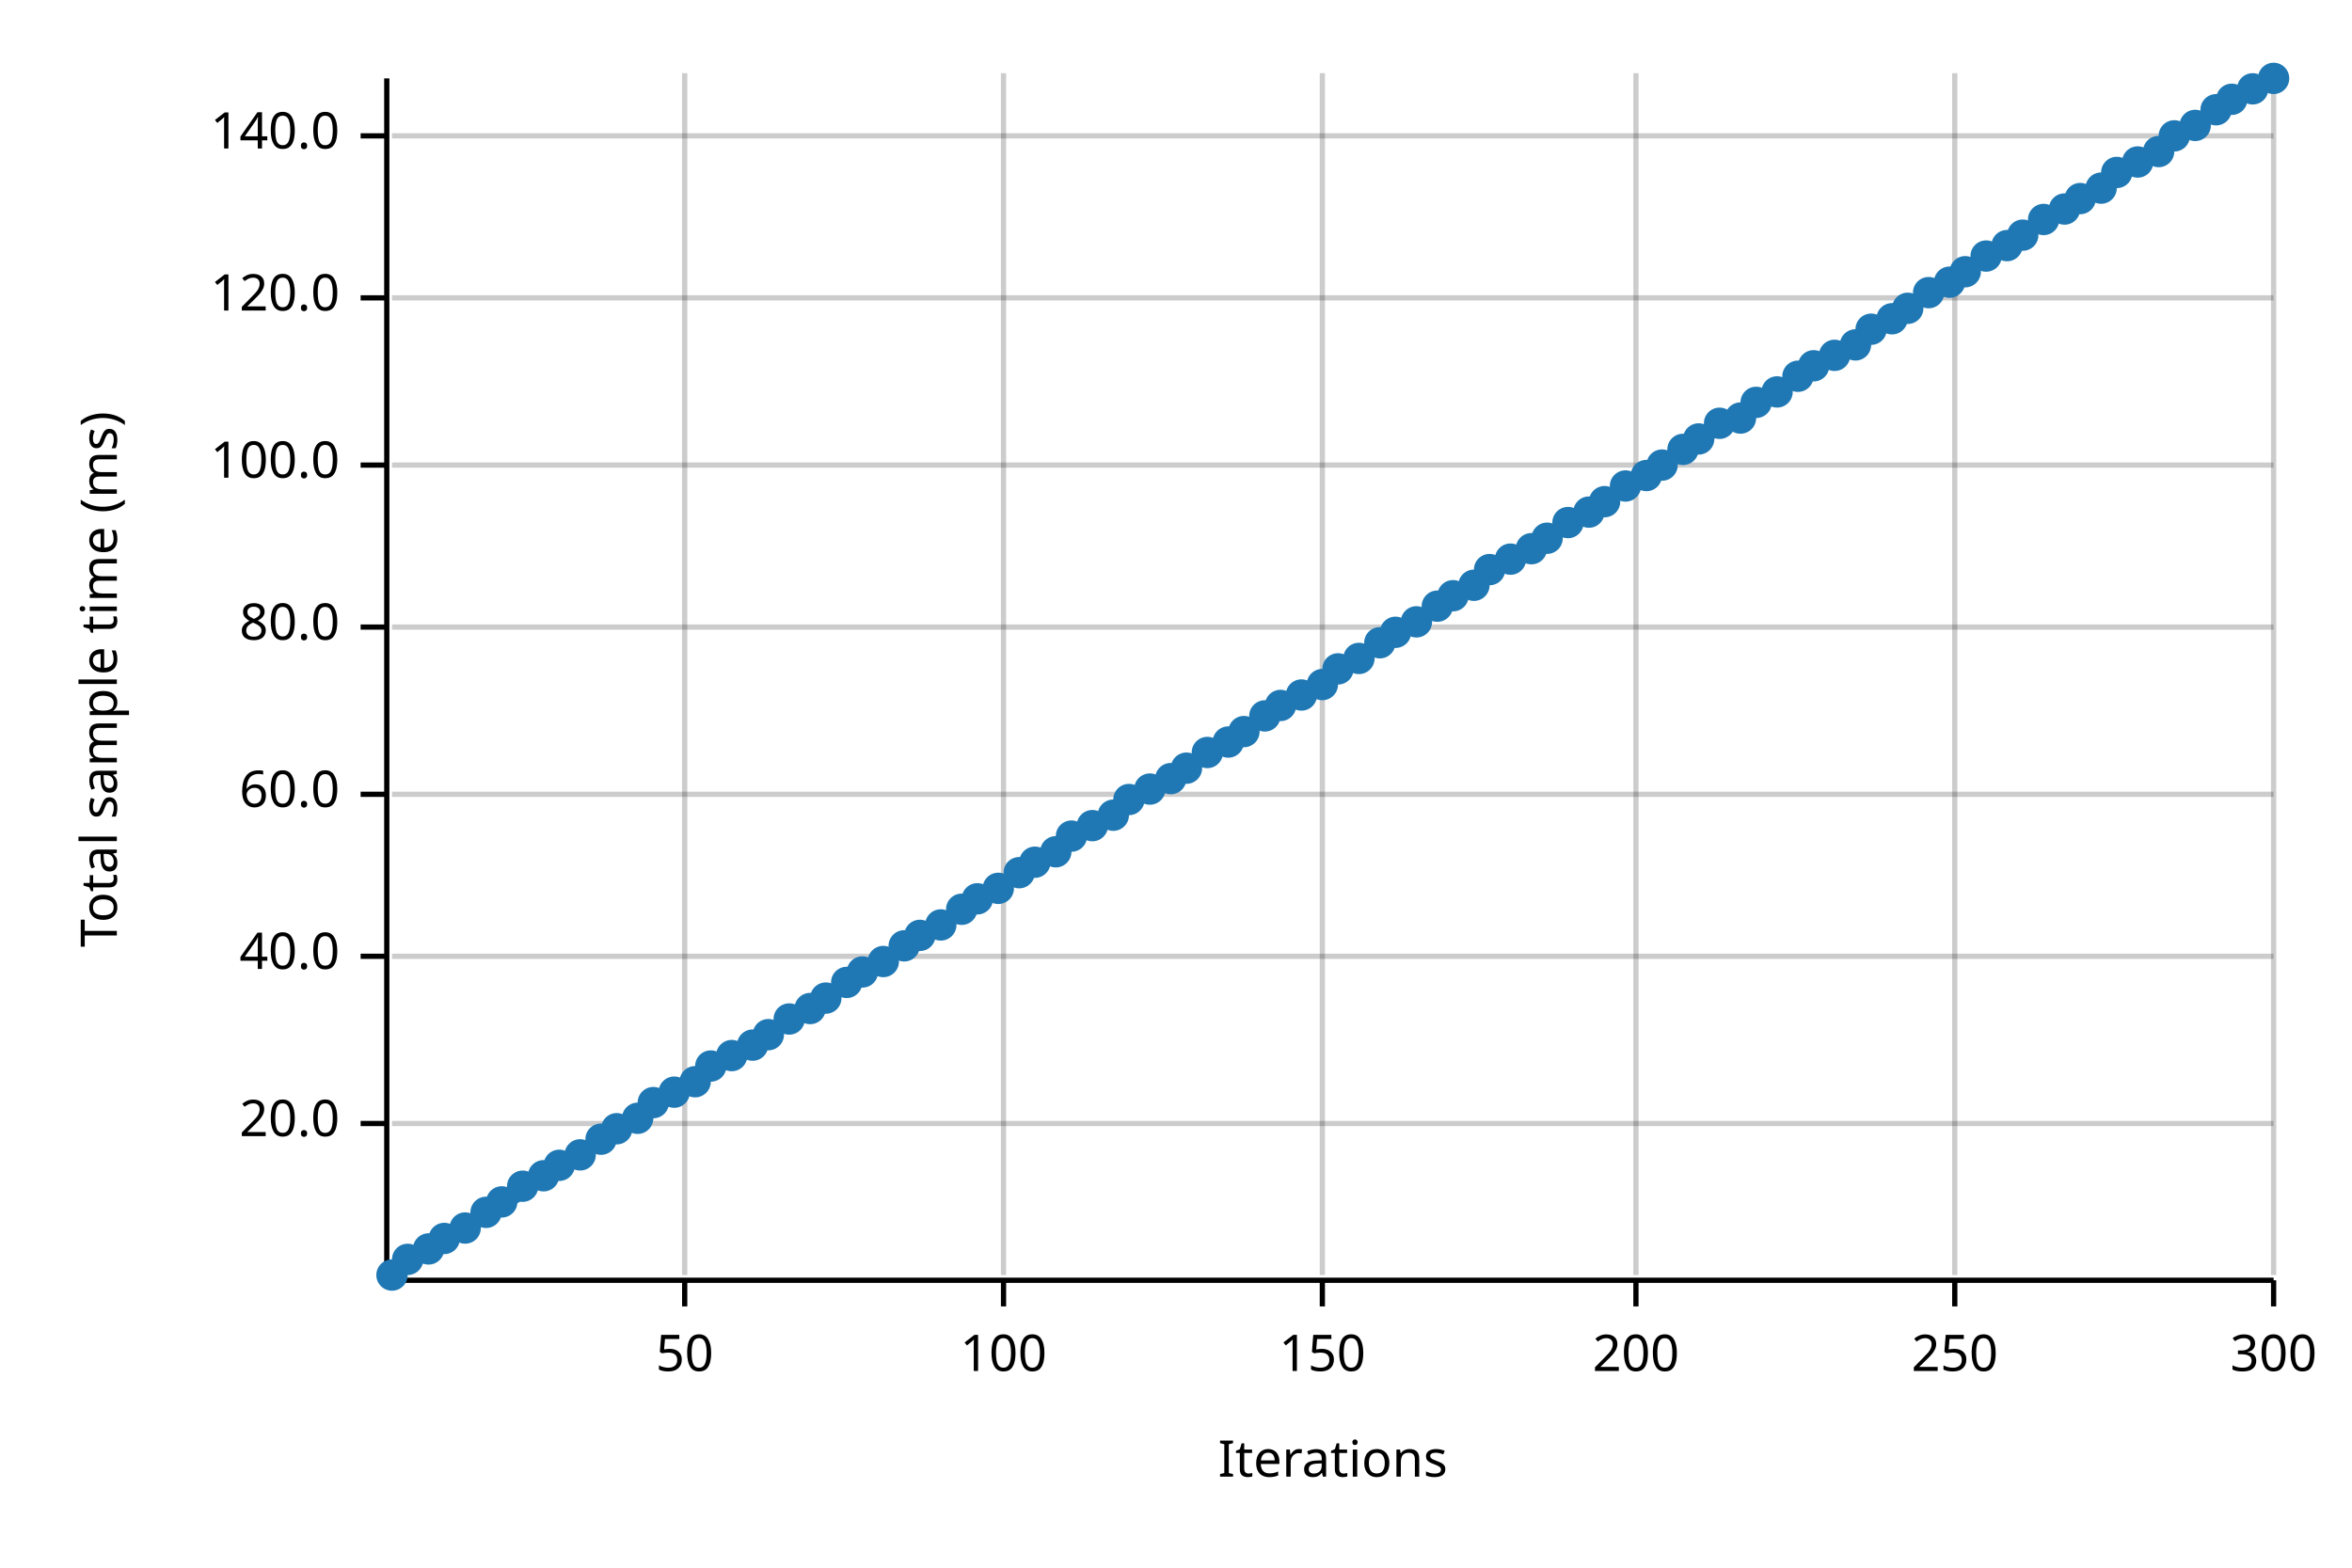
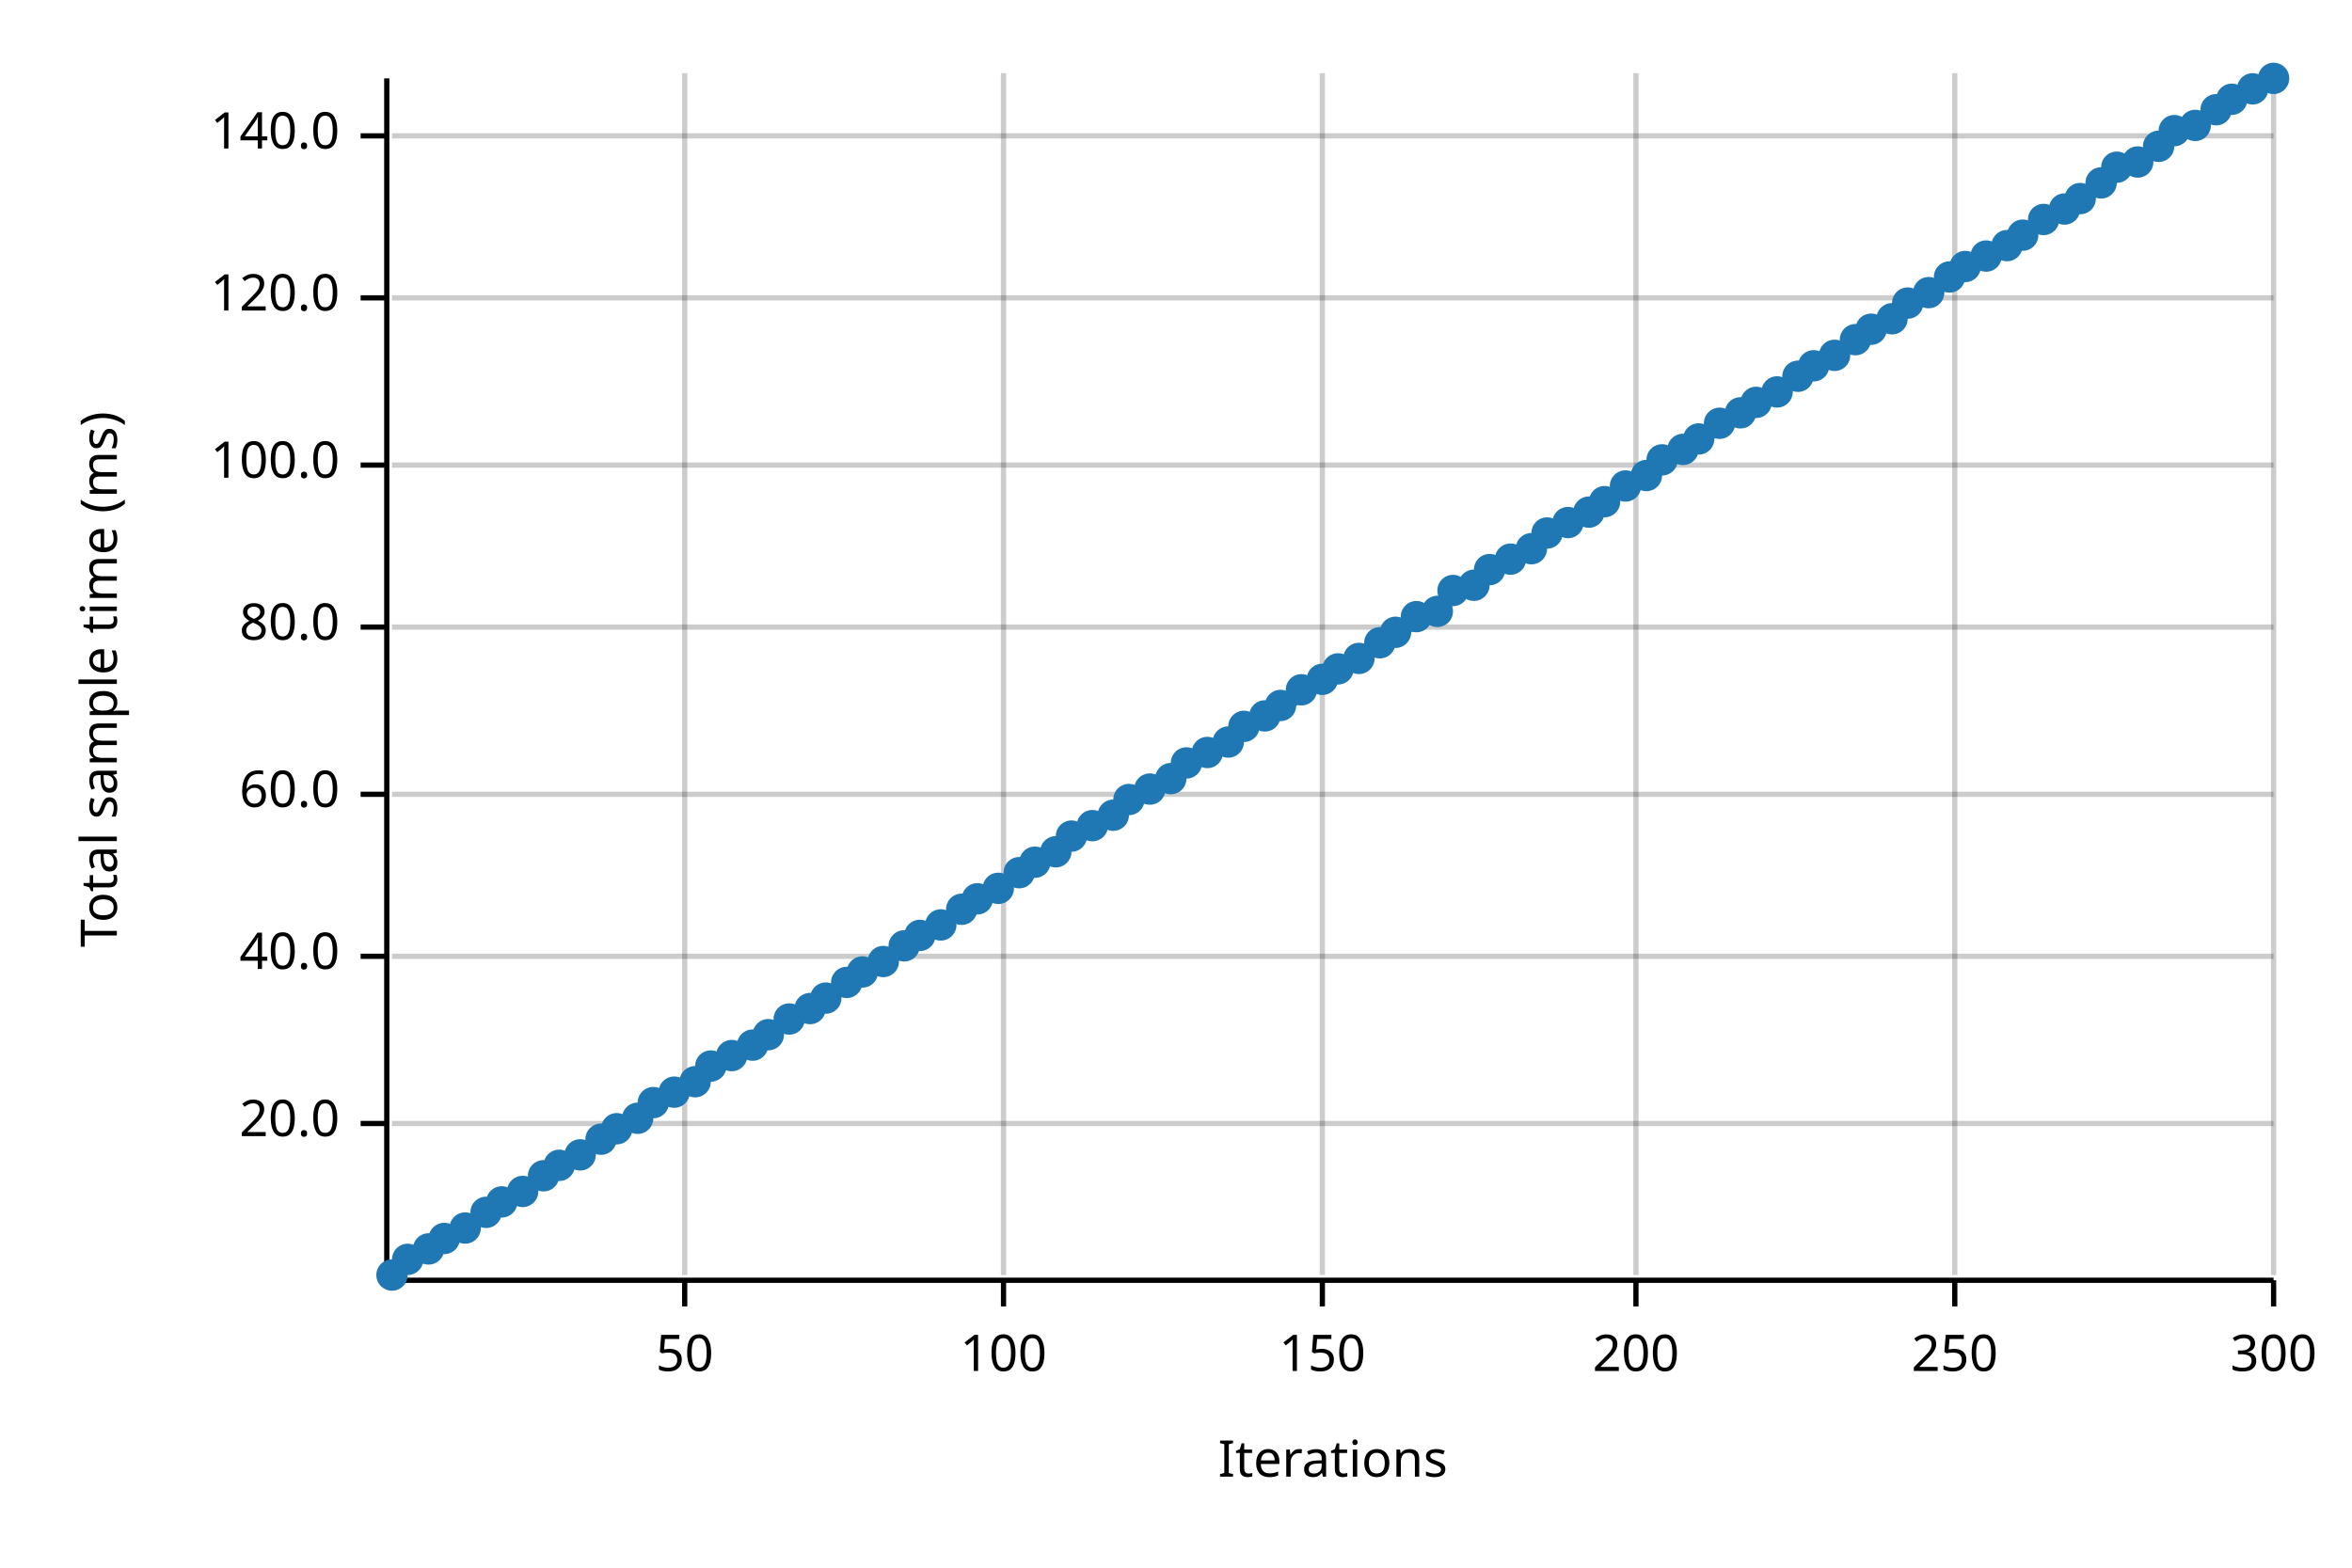
<svg xmlns="http://www.w3.org/2000/svg" width="450" height="300" viewBox="0 0 450 300">
  <text x="15" y="130" dy="0.76em" text-anchor="middle" font-family="sans-serif" font-size="9.677" opacity="1" fill="#000000" transform="rotate(270, 15, 130)">
Total sample time (ms)
</text>
  <text x="255" y="285" dy="-0.5ex" text-anchor="middle" font-family="sans-serif" font-size="9.677" opacity="1" fill="#000000">
Iterations
</text>
  <line opacity="0.2" stroke="#000000" stroke-width="1" x1="131" y1="244" x2="131" y2="14" />
  <line opacity="0.2" stroke="#000000" stroke-width="1" x1="192" y1="244" x2="192" y2="14" />
  <line opacity="0.2" stroke="#000000" stroke-width="1" x1="253" y1="244" x2="253" y2="14" />
  <line opacity="0.2" stroke="#000000" stroke-width="1" x1="313" y1="244" x2="313" y2="14" />
  <line opacity="0.2" stroke="#000000" stroke-width="1" x1="374" y1="244" x2="374" y2="14" />
  <line opacity="0.2" stroke="#000000" stroke-width="1" x1="435" y1="244" x2="435" y2="14" />
  <line opacity="0.2" stroke="#000000" stroke-width="1" x1="75" y1="215" x2="435" y2="215" />
  <line opacity="0.2" stroke="#000000" stroke-width="1" x1="75" y1="183" x2="435" y2="183" />
  <line opacity="0.2" stroke="#000000" stroke-width="1" x1="75" y1="152" x2="435" y2="152" />
  <line opacity="0.2" stroke="#000000" stroke-width="1" x1="75" y1="120" x2="435" y2="120" />
  <line opacity="0.2" stroke="#000000" stroke-width="1" x1="75" y1="89" x2="435" y2="89" />
  <line opacity="0.2" stroke="#000000" stroke-width="1" x1="75" y1="57" x2="435" y2="57" />
  <line opacity="0.2" stroke="#000000" stroke-width="1" x1="75" y1="26" x2="435" y2="26" />
  <polyline fill="none" opacity="1" stroke="#000000" stroke-width="1" points="74,15 74,245 " />
  <text x="65" y="215" dy="0.5ex" text-anchor="end" font-family="sans-serif" font-size="9.677" opacity="1" fill="#000000">
20.0
</text>
  <polyline fill="none" opacity="1" stroke="#000000" stroke-width="1" points="69,215 74,215 " />
  <text x="65" y="183" dy="0.5ex" text-anchor="end" font-family="sans-serif" font-size="9.677" opacity="1" fill="#000000">
40.0
</text>
  <polyline fill="none" opacity="1" stroke="#000000" stroke-width="1" points="69,183 74,183 " />
  <text x="65" y="152" dy="0.5ex" text-anchor="end" font-family="sans-serif" font-size="9.677" opacity="1" fill="#000000">
60.0
</text>
  <polyline fill="none" opacity="1" stroke="#000000" stroke-width="1" points="69,152 74,152 " />
  <text x="65" y="120" dy="0.5ex" text-anchor="end" font-family="sans-serif" font-size="9.677" opacity="1" fill="#000000">
80.0
</text>
  <polyline fill="none" opacity="1" stroke="#000000" stroke-width="1" points="69,120 74,120 " />
  <text x="65" y="89" dy="0.5ex" text-anchor="end" font-family="sans-serif" font-size="9.677" opacity="1" fill="#000000">
100.0
</text>
  <polyline fill="none" opacity="1" stroke="#000000" stroke-width="1" points="69,89 74,89 " />
  <text x="65" y="57" dy="0.5ex" text-anchor="end" font-family="sans-serif" font-size="9.677" opacity="1" fill="#000000">
120.0
</text>
  <polyline fill="none" opacity="1" stroke="#000000" stroke-width="1" points="69,57 74,57 " />
  <text x="65" y="26" dy="0.5ex" text-anchor="end" font-family="sans-serif" font-size="9.677" opacity="1" fill="#000000">
140.0
</text>
  <polyline fill="none" opacity="1" stroke="#000000" stroke-width="1" points="69,26 74,26 " />
  <polyline fill="none" opacity="1" stroke="#000000" stroke-width="1" points="75,245 435,245 " />
  <text x="131" y="255" dy="0.76em" text-anchor="middle" font-family="sans-serif" font-size="9.677" opacity="1" fill="#000000">
50
</text>
  <polyline fill="none" opacity="1" stroke="#000000" stroke-width="1" points="131,245 131,250 " />
  <text x="192" y="255" dy="0.76em" text-anchor="middle" font-family="sans-serif" font-size="9.677" opacity="1" fill="#000000">
100
</text>
  <polyline fill="none" opacity="1" stroke="#000000" stroke-width="1" points="192,245 192,250 " />
  <text x="253" y="255" dy="0.76em" text-anchor="middle" font-family="sans-serif" font-size="9.677" opacity="1" fill="#000000">
150
</text>
  <polyline fill="none" opacity="1" stroke="#000000" stroke-width="1" points="253,245 253,250 " />
  <text x="313" y="255" dy="0.76em" text-anchor="middle" font-family="sans-serif" font-size="9.677" opacity="1" fill="#000000">
200
</text>
  <polyline fill="none" opacity="1" stroke="#000000" stroke-width="1" points="313,245 313,250 " />
  <text x="374" y="255" dy="0.76em" text-anchor="middle" font-family="sans-serif" font-size="9.677" opacity="1" fill="#000000">
250
</text>
  <polyline fill="none" opacity="1" stroke="#000000" stroke-width="1" points="374,245 374,250 " />
  <text x="435" y="255" dy="0.76em" text-anchor="middle" font-family="sans-serif" font-size="9.677" opacity="1" fill="#000000">
300
</text>
  <polyline fill="none" opacity="1" stroke="#000000" stroke-width="1" points="435,245 435,250 " />
  <circle cx="75" cy="244" r="3" opacity="1" fill="#1F78B4" stroke="none" stroke-width="1" />
  <circle cx="78" cy="241" r="3" opacity="1" fill="#1F78B4" stroke="none" stroke-width="1" />
  <circle cx="82" cy="239" r="3" opacity="1" fill="#1F78B4" stroke="none" stroke-width="1" />
  <circle cx="85" cy="237" r="3" opacity="1" fill="#1F78B4" stroke="none" stroke-width="1" />
  <circle cx="89" cy="235" r="3" opacity="1" fill="#1F78B4" stroke="none" stroke-width="1" />
  <circle cx="93" cy="232" r="3" opacity="1" fill="#1F78B4" stroke="none" stroke-width="1" />
  <circle cx="96" cy="230" r="3" opacity="1" fill="#1F78B4" stroke="none" stroke-width="1" />
-   <circle cx="100" cy="227" r="3" opacity="1" fill="#1F78B4" stroke="none" stroke-width="1" />
+   <circle cx="100" cy="228" r="3" opacity="1" fill="#1F78B4" stroke="none" stroke-width="1" />
  <circle cx="104" cy="225" r="3" opacity="1" fill="#1F78B4" stroke="none" stroke-width="1" />
  <circle cx="107" cy="223" r="3" opacity="1" fill="#1F78B4" stroke="none" stroke-width="1" />
  <circle cx="111" cy="221" r="3" opacity="1" fill="#1F78B4" stroke="none" stroke-width="1" />
  <circle cx="115" cy="218" r="3" opacity="1" fill="#1F78B4" stroke="none" stroke-width="1" />
  <circle cx="118" cy="216" r="3" opacity="1" fill="#1F78B4" stroke="none" stroke-width="1" />
  <circle cx="122" cy="214" r="3" opacity="1" fill="#1F78B4" stroke="none" stroke-width="1" />
  <circle cx="125" cy="211" r="3" opacity="1" fill="#1F78B4" stroke="none" stroke-width="1" />
  <circle cx="129" cy="209" r="3" opacity="1" fill="#1F78B4" stroke="none" stroke-width="1" />
  <circle cx="133" cy="207" r="3" opacity="1" fill="#1F78B4" stroke="none" stroke-width="1" />
  <circle cx="136" cy="204" r="3" opacity="1" fill="#1F78B4" stroke="none" stroke-width="1" />
  <circle cx="140" cy="202" r="3" opacity="1" fill="#1F78B4" stroke="none" stroke-width="1" />
  <circle cx="144" cy="200" r="3" opacity="1" fill="#1F78B4" stroke="none" stroke-width="1" />
  <circle cx="147" cy="198" r="3" opacity="1" fill="#1F78B4" stroke="none" stroke-width="1" />
  <circle cx="151" cy="195" r="3" opacity="1" fill="#1F78B4" stroke="none" stroke-width="1" />
  <circle cx="155" cy="193" r="3" opacity="1" fill="#1F78B4" stroke="none" stroke-width="1" />
  <circle cx="158" cy="191" r="3" opacity="1" fill="#1F78B4" stroke="none" stroke-width="1" />
  <circle cx="162" cy="188" r="3" opacity="1" fill="#1F78B4" stroke="none" stroke-width="1" />
  <circle cx="165" cy="186" r="3" opacity="1" fill="#1F78B4" stroke="none" stroke-width="1" />
  <circle cx="169" cy="184" r="3" opacity="1" fill="#1F78B4" stroke="none" stroke-width="1" />
  <circle cx="173" cy="181" r="3" opacity="1" fill="#1F78B4" stroke="none" stroke-width="1" />
  <circle cx="176" cy="179" r="3" opacity="1" fill="#1F78B4" stroke="none" stroke-width="1" />
  <circle cx="180" cy="177" r="3" opacity="1" fill="#1F78B4" stroke="none" stroke-width="1" />
  <circle cx="184" cy="174" r="3" opacity="1" fill="#1F78B4" stroke="none" stroke-width="1" />
  <circle cx="187" cy="172" r="3" opacity="1" fill="#1F78B4" stroke="none" stroke-width="1" />
  <circle cx="191" cy="170" r="3" opacity="1" fill="#1F78B4" stroke="none" stroke-width="1" />
  <circle cx="195" cy="167" r="3" opacity="1" fill="#1F78B4" stroke="none" stroke-width="1" />
  <circle cx="198" cy="165" r="3" opacity="1" fill="#1F78B4" stroke="none" stroke-width="1" />
  <circle cx="202" cy="163" r="3" opacity="1" fill="#1F78B4" stroke="none" stroke-width="1" />
  <circle cx="205" cy="160" r="3" opacity="1" fill="#1F78B4" stroke="none" stroke-width="1" />
  <circle cx="209" cy="158" r="3" opacity="1" fill="#1F78B4" stroke="none" stroke-width="1" />
  <circle cx="213" cy="156" r="3" opacity="1" fill="#1F78B4" stroke="none" stroke-width="1" />
  <circle cx="216" cy="153" r="3" opacity="1" fill="#1F78B4" stroke="none" stroke-width="1" />
  <circle cx="220" cy="151" r="3" opacity="1" fill="#1F78B4" stroke="none" stroke-width="1" />
  <circle cx="224" cy="149" r="3" opacity="1" fill="#1F78B4" stroke="none" stroke-width="1" />
-   <circle cx="227" cy="147" r="3" opacity="1" fill="#1F78B4" stroke="none" stroke-width="1" />
+   <circle cx="227" cy="146" r="3" opacity="1" fill="#1F78B4" stroke="none" stroke-width="1" />
  <circle cx="231" cy="144" r="3" opacity="1" fill="#1F78B4" stroke="none" stroke-width="1" />
  <circle cx="235" cy="142" r="3" opacity="1" fill="#1F78B4" stroke="none" stroke-width="1" />
-   <circle cx="238" cy="140" r="3" opacity="1" fill="#1F78B4" stroke="none" stroke-width="1" />
+   <circle cx="238" cy="139" r="3" opacity="1" fill="#1F78B4" stroke="none" stroke-width="1" />
  <circle cx="242" cy="137" r="3" opacity="1" fill="#1F78B4" stroke="none" stroke-width="1" />
  <circle cx="245" cy="135" r="3" opacity="1" fill="#1F78B4" stroke="none" stroke-width="1" />
-   <circle cx="249" cy="133" r="3" opacity="1" fill="#1F78B4" stroke="none" stroke-width="1" />
-   <circle cx="253" cy="131" r="3" opacity="1" fill="#1F78B4" stroke="none" stroke-width="1" />
+   <circle cx="249" cy="132" r="3" opacity="1" fill="#1F78B4" stroke="none" stroke-width="1" />
+   <circle cx="253" cy="130" r="3" opacity="1" fill="#1F78B4" stroke="none" stroke-width="1" />
  <circle cx="256" cy="128" r="3" opacity="1" fill="#1F78B4" stroke="none" stroke-width="1" />
  <circle cx="260" cy="126" r="3" opacity="1" fill="#1F78B4" stroke="none" stroke-width="1" />
  <circle cx="264" cy="123" r="3" opacity="1" fill="#1F78B4" stroke="none" stroke-width="1" />
  <circle cx="267" cy="121" r="3" opacity="1" fill="#1F78B4" stroke="none" stroke-width="1" />
-   <circle cx="271" cy="119" r="3" opacity="1" fill="#1F78B4" stroke="none" stroke-width="1" />
-   <circle cx="275" cy="116" r="3" opacity="1" fill="#1F78B4" stroke="none" stroke-width="1" />
-   <circle cx="278" cy="114" r="3" opacity="1" fill="#1F78B4" stroke="none" stroke-width="1" />
+   <circle cx="271" cy="118" r="3" opacity="1" fill="#1F78B4" stroke="none" stroke-width="1" />
+   <circle cx="275" cy="117" r="3" opacity="1" fill="#1F78B4" stroke="none" stroke-width="1" />
+   <circle cx="278" cy="113" r="3" opacity="1" fill="#1F78B4" stroke="none" stroke-width="1" />
  <circle cx="282" cy="112" r="3" opacity="1" fill="#1F78B4" stroke="none" stroke-width="1" />
  <circle cx="285" cy="109" r="3" opacity="1" fill="#1F78B4" stroke="none" stroke-width="1" />
  <circle cx="289" cy="107" r="3" opacity="1" fill="#1F78B4" stroke="none" stroke-width="1" />
  <circle cx="293" cy="105" r="3" opacity="1" fill="#1F78B4" stroke="none" stroke-width="1" />
-   <circle cx="296" cy="103" r="3" opacity="1" fill="#1F78B4" stroke="none" stroke-width="1" />
+   <circle cx="296" cy="102" r="3" opacity="1" fill="#1F78B4" stroke="none" stroke-width="1" />
  <circle cx="300" cy="100" r="3" opacity="1" fill="#1F78B4" stroke="none" stroke-width="1" />
  <circle cx="304" cy="98" r="3" opacity="1" fill="#1F78B4" stroke="none" stroke-width="1" />
  <circle cx="307" cy="96" r="3" opacity="1" fill="#1F78B4" stroke="none" stroke-width="1" />
  <circle cx="311" cy="93" r="3" opacity="1" fill="#1F78B4" stroke="none" stroke-width="1" />
  <circle cx="315" cy="91" r="3" opacity="1" fill="#1F78B4" stroke="none" stroke-width="1" />
-   <circle cx="318" cy="89" r="3" opacity="1" fill="#1F78B4" stroke="none" stroke-width="1" />
+   <circle cx="318" cy="88" r="3" opacity="1" fill="#1F78B4" stroke="none" stroke-width="1" />
  <circle cx="322" cy="86" r="3" opacity="1" fill="#1F78B4" stroke="none" stroke-width="1" />
  <circle cx="325" cy="84" r="3" opacity="1" fill="#1F78B4" stroke="none" stroke-width="1" />
  <circle cx="329" cy="81" r="3" opacity="1" fill="#1F78B4" stroke="none" stroke-width="1" />
-   <circle cx="333" cy="80" r="3" opacity="1" fill="#1F78B4" stroke="none" stroke-width="1" />
+   <circle cx="333" cy="79" r="3" opacity="1" fill="#1F78B4" stroke="none" stroke-width="1" />
  <circle cx="336" cy="77" r="3" opacity="1" fill="#1F78B4" stroke="none" stroke-width="1" />
  <circle cx="340" cy="75" r="3" opacity="1" fill="#1F78B4" stroke="none" stroke-width="1" />
  <circle cx="344" cy="72" r="3" opacity="1" fill="#1F78B4" stroke="none" stroke-width="1" />
  <circle cx="347" cy="70" r="3" opacity="1" fill="#1F78B4" stroke="none" stroke-width="1" />
  <circle cx="351" cy="68" r="3" opacity="1" fill="#1F78B4" stroke="none" stroke-width="1" />
-   <circle cx="355" cy="66" r="3" opacity="1" fill="#1F78B4" stroke="none" stroke-width="1" />
+   <circle cx="355" cy="65" r="3" opacity="1" fill="#1F78B4" stroke="none" stroke-width="1" />
  <circle cx="358" cy="63" r="3" opacity="1" fill="#1F78B4" stroke="none" stroke-width="1" />
  <circle cx="362" cy="61" r="3" opacity="1" fill="#1F78B4" stroke="none" stroke-width="1" />
-   <circle cx="365" cy="59" r="3" opacity="1" fill="#1F78B4" stroke="none" stroke-width="1" />
+   <circle cx="365" cy="58" r="3" opacity="1" fill="#1F78B4" stroke="none" stroke-width="1" />
  <circle cx="369" cy="56" r="3" opacity="1" fill="#1F78B4" stroke="none" stroke-width="1" />
-   <circle cx="373" cy="54" r="3" opacity="1" fill="#1F78B4" stroke="none" stroke-width="1" />
-   <circle cx="376" cy="52" r="3" opacity="1" fill="#1F78B4" stroke="none" stroke-width="1" />
+   <circle cx="373" cy="53" r="3" opacity="1" fill="#1F78B4" stroke="none" stroke-width="1" />
+   <circle cx="376" cy="51" r="3" opacity="1" fill="#1F78B4" stroke="none" stroke-width="1" />
  <circle cx="380" cy="49" r="3" opacity="1" fill="#1F78B4" stroke="none" stroke-width="1" />
  <circle cx="384" cy="47" r="3" opacity="1" fill="#1F78B4" stroke="none" stroke-width="1" />
  <circle cx="387" cy="45" r="3" opacity="1" fill="#1F78B4" stroke="none" stroke-width="1" />
  <circle cx="391" cy="42" r="3" opacity="1" fill="#1F78B4" stroke="none" stroke-width="1" />
  <circle cx="395" cy="40" r="3" opacity="1" fill="#1F78B4" stroke="none" stroke-width="1" />
  <circle cx="398" cy="38" r="3" opacity="1" fill="#1F78B4" stroke="none" stroke-width="1" />
-   <circle cx="402" cy="36" r="3" opacity="1" fill="#1F78B4" stroke="none" stroke-width="1" />
-   <circle cx="405" cy="33" r="3" opacity="1" fill="#1F78B4" stroke="none" stroke-width="1" />
+   <circle cx="402" cy="35" r="3" opacity="1" fill="#1F78B4" stroke="none" stroke-width="1" />
+   <circle cx="405" cy="32" r="3" opacity="1" fill="#1F78B4" stroke="none" stroke-width="1" />
  <circle cx="409" cy="31" r="3" opacity="1" fill="#1F78B4" stroke="none" stroke-width="1" />
-   <circle cx="413" cy="29" r="3" opacity="1" fill="#1F78B4" stroke="none" stroke-width="1" />
-   <circle cx="416" cy="26" r="3" opacity="1" fill="#1F78B4" stroke="none" stroke-width="1" />
+   <circle cx="413" cy="28" r="3" opacity="1" fill="#1F78B4" stroke="none" stroke-width="1" />
+   <circle cx="416" cy="25" r="3" opacity="1" fill="#1F78B4" stroke="none" stroke-width="1" />
  <circle cx="420" cy="24" r="3" opacity="1" fill="#1F78B4" stroke="none" stroke-width="1" />
  <circle cx="424" cy="21" r="3" opacity="1" fill="#1F78B4" stroke="none" stroke-width="1" />
  <circle cx="427" cy="19" r="3" opacity="1" fill="#1F78B4" stroke="none" stroke-width="1" />
  <circle cx="431" cy="17" r="3" opacity="1" fill="#1F78B4" stroke="none" stroke-width="1" />
  <circle cx="435" cy="15" r="3" opacity="1" fill="#1F78B4" stroke="none" stroke-width="1" />
  <polyline fill="none" opacity="1" stroke="#1F78B4" stroke-width="1" points="75,245 435,15 " />
  <polygon opacity="0.25" fill="#1F78B4" points="75,245 435,15 435,15 " />
</svg>
